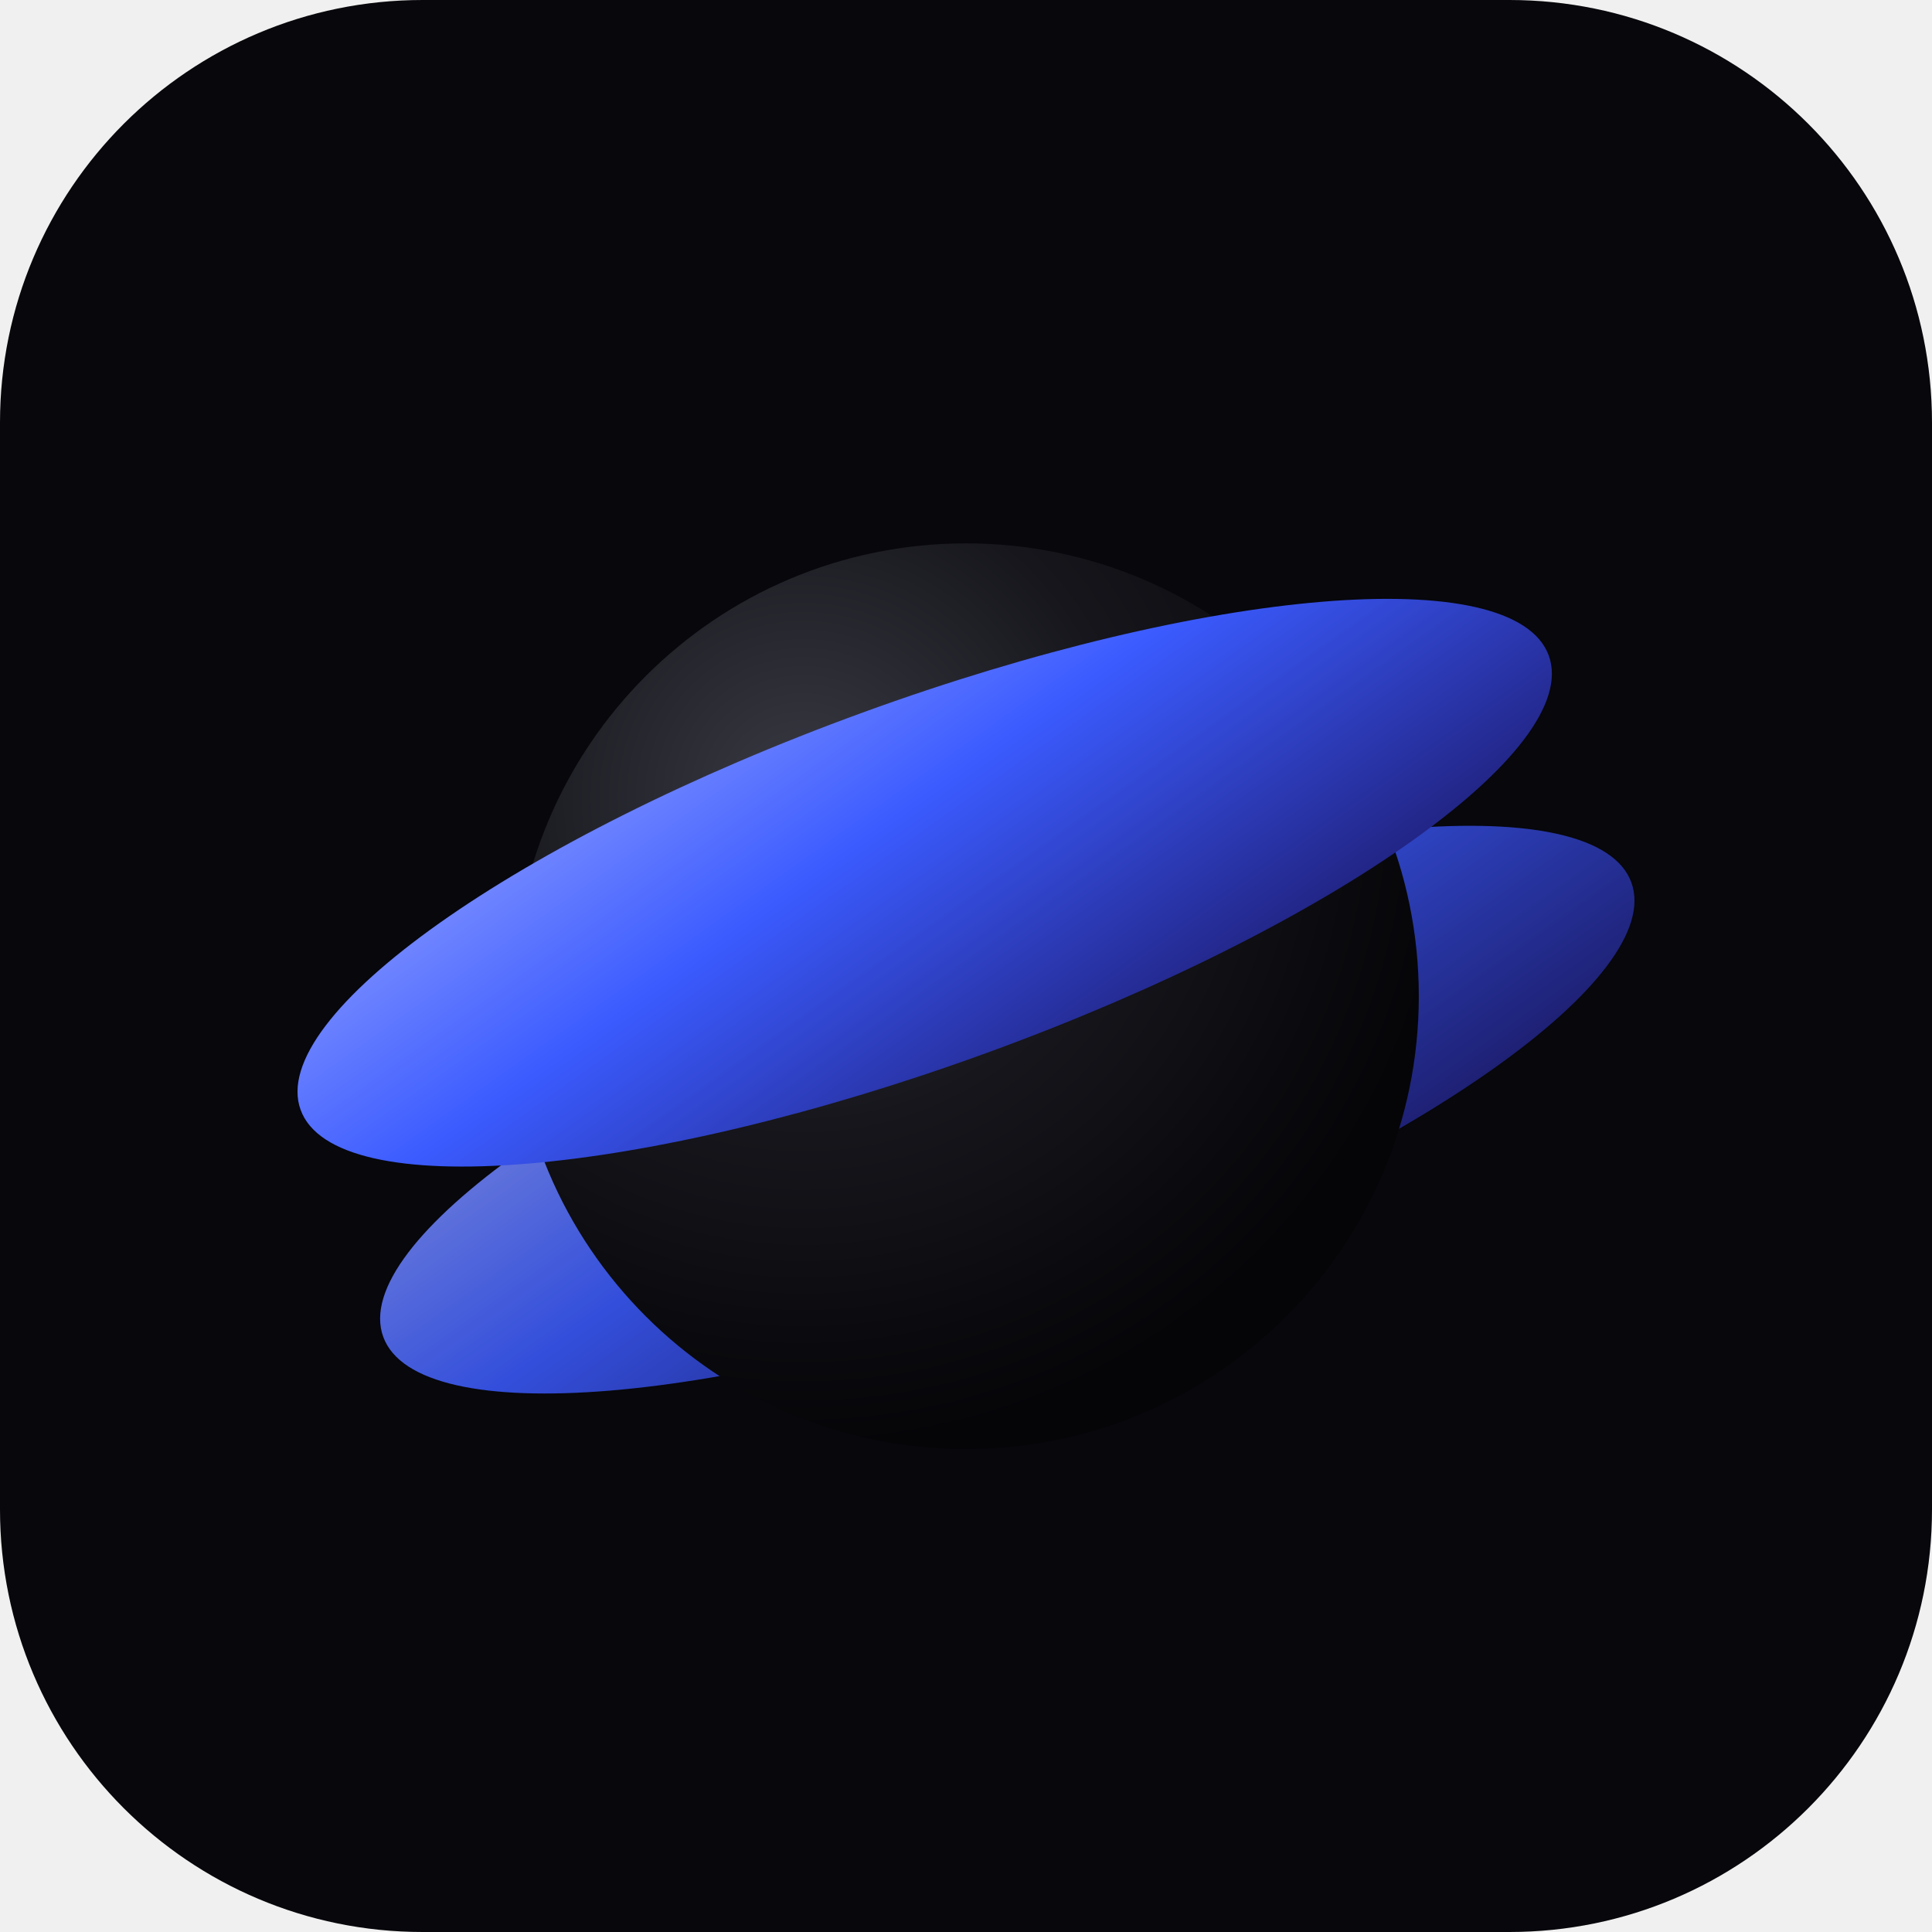
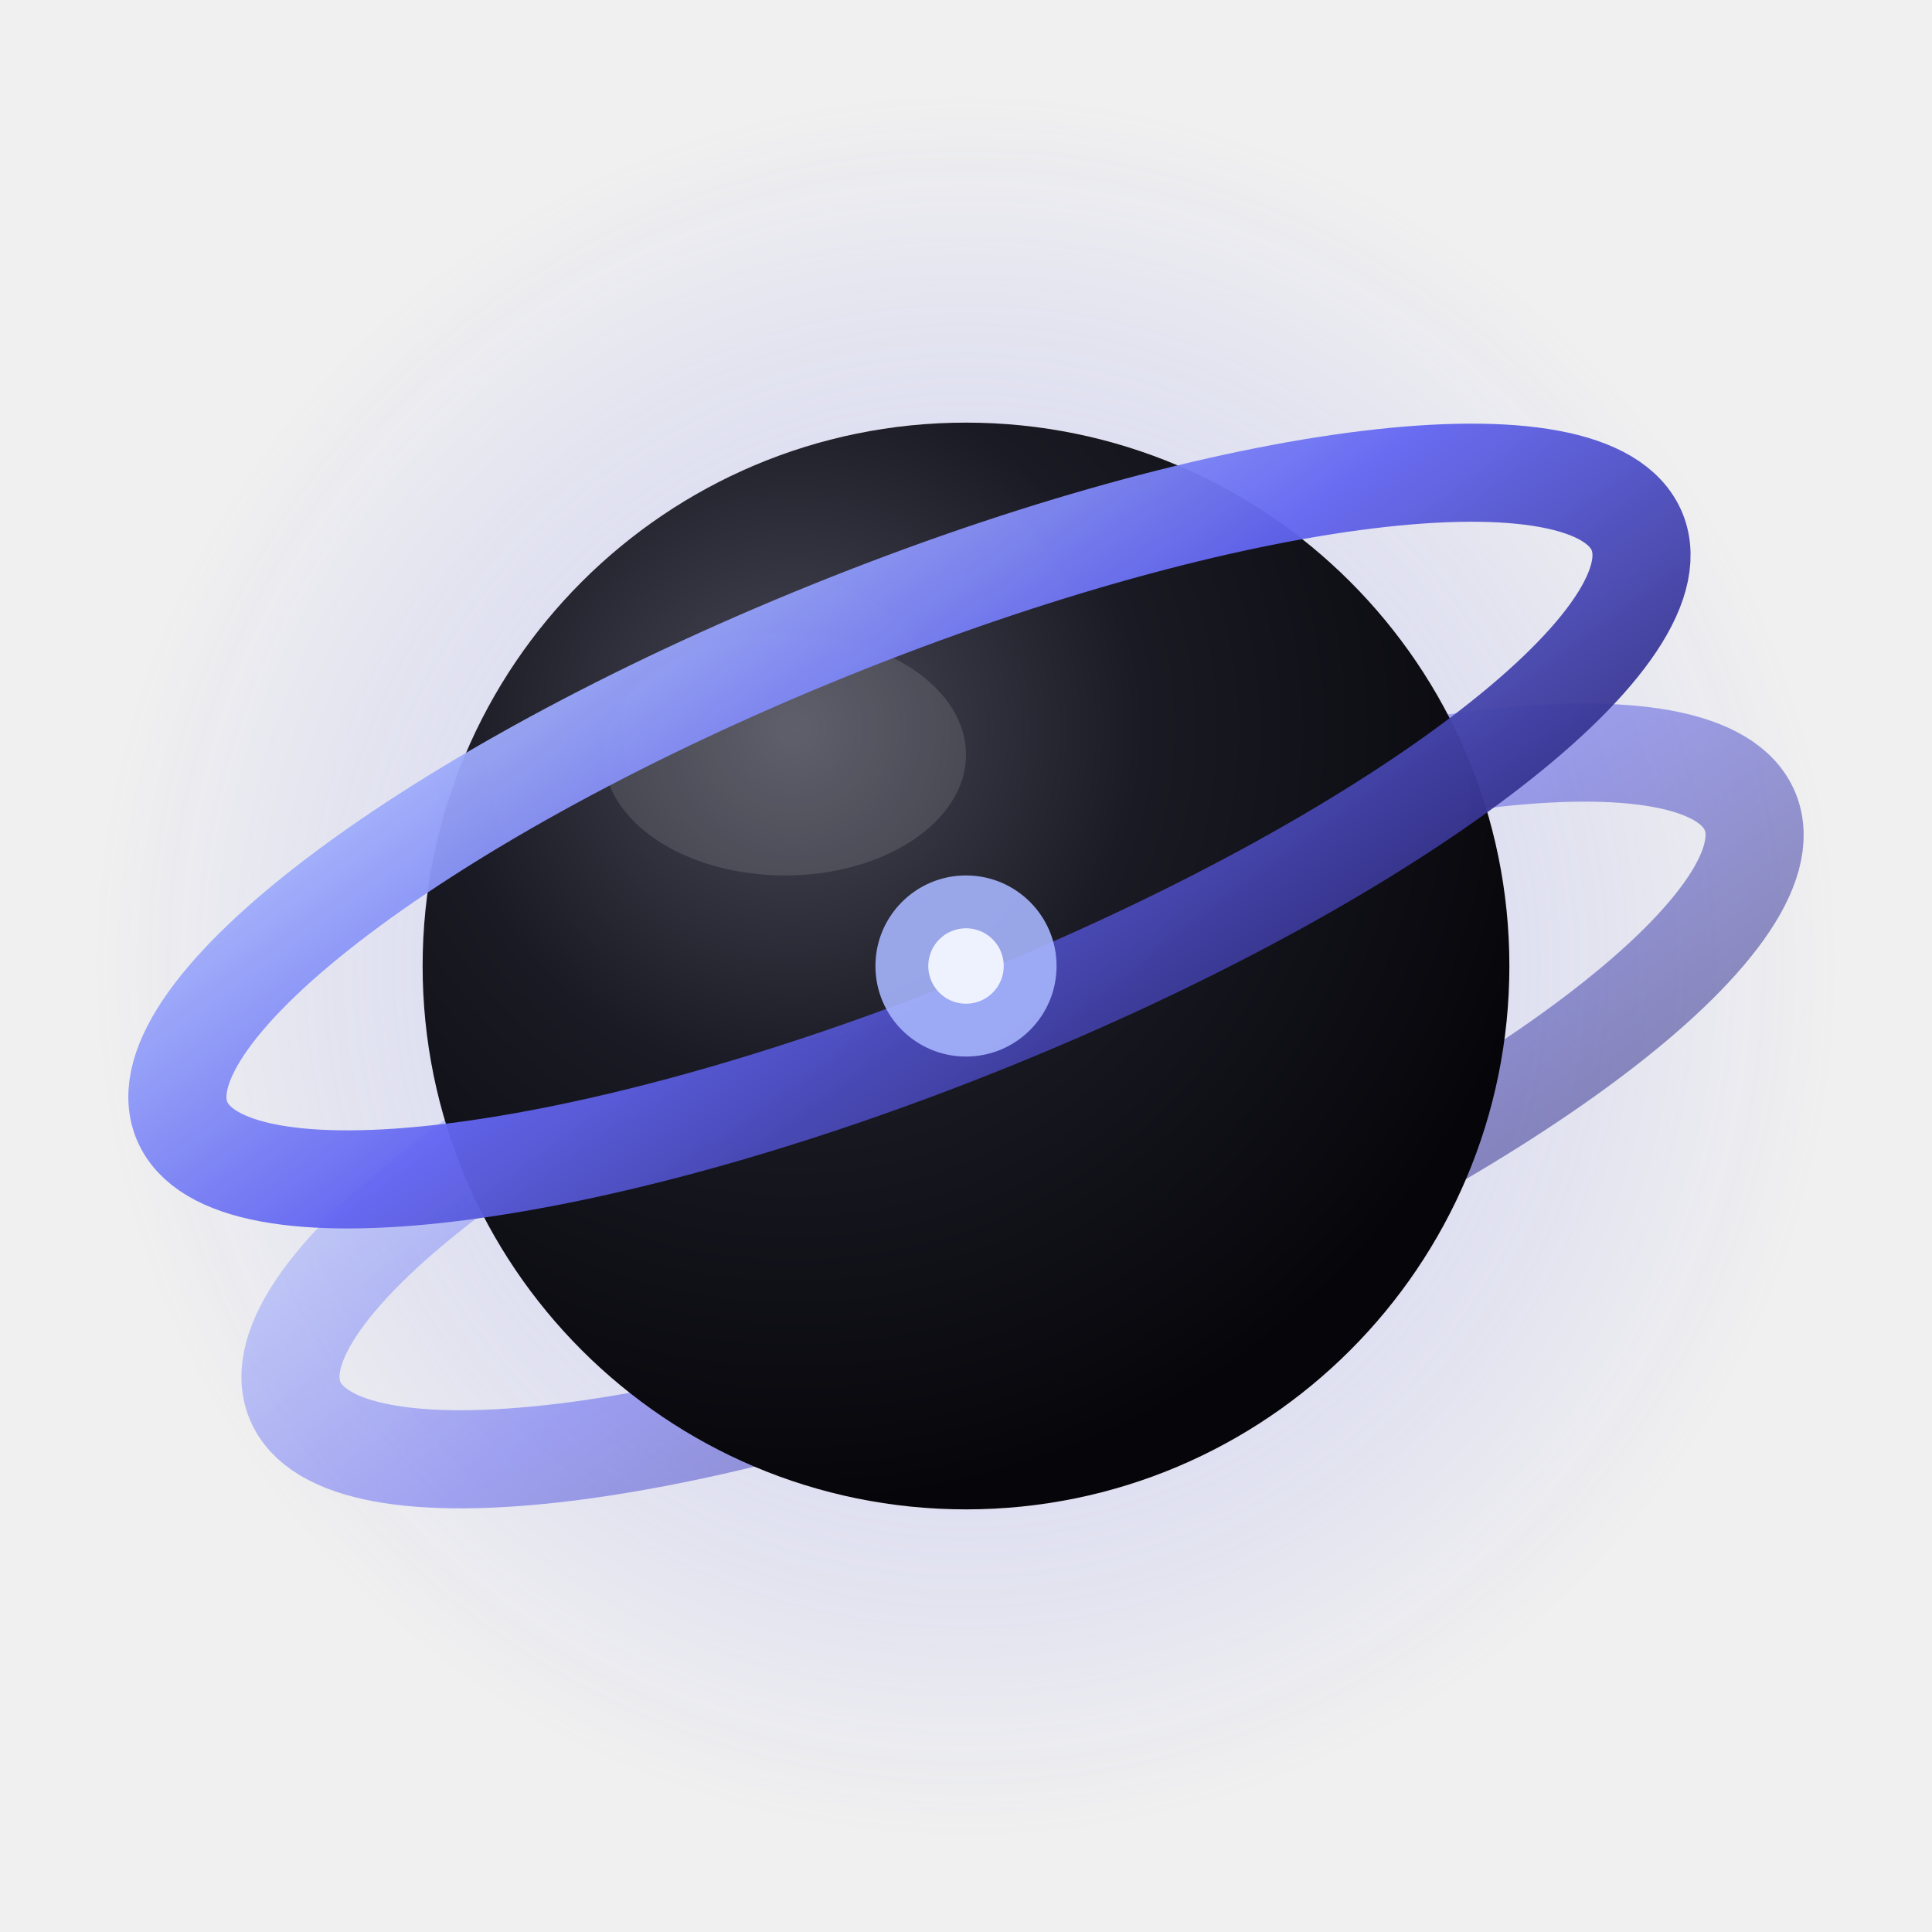
- <svg xmlns="http://www.w3.org/2000/svg" viewBox="0 0 128 128" width="128" height="128">
-   <rect width="128" height="128" rx="28" fill="#07070c" />
+ <svg xmlns="http://www.w3.org/2000/svg" viewBox="0 0 128 128" width="128" height="128" fill="none">
  <defs>
-     <linearGradient id="ring" x1="0%" y1="0%" x2="100%" y2="100%">
-       <stop offset="0%" stop-color="#8b9bff" />
-       <stop offset="40%" stop-color="#3b5bff" />
-       <stop offset="100%" stop-color="#1a1460" />
+     <linearGradient id="ringL" x1="8%" y1="0%" x2="100%" y2="100%">
+       <stop offset="0%" stop-color="#a5b4fc" />
+       <stop offset="45%" stop-color="#6366f1" />
+       <stop offset="100%" stop-color="#312e81" />
    </linearGradient>
-     <radialGradient id="sphere" cx="32%" cy="28%" r="72%">
-       <stop offset="0%" stop-color="#3a3a44" />
-       <stop offset="50%" stop-color="#16161c" />
-       <stop offset="100%" stop-color="#050508" />
+     <radialGradient id="sphereL" cx="34%" cy="28%" r="72%">
+       <stop offset="0%" stop-color="#4a4a58" />
+       <stop offset="45%" stop-color="#1a1a24" />
+       <stop offset="100%" stop-color="#06060a" />
+     </radialGradient>
+     <radialGradient id="glowL" cx="50%" cy="50%" r="50%">
+       <stop offset="0%" stop-color="#818cf8" stop-opacity="0.35" />
+       <stop offset="100%" stop-color="#6366f1" stop-opacity="0" />
    </radialGradient>
  </defs>
-   <g transform="translate(0 2)">
-     <ellipse cx="64" cy="72" rx="44" ry="12" fill="url(#ring)" transform="rotate(-20 64 64)" opacity="0.85" />
-     <circle cx="64" cy="64" r="30" fill="url(#sphere)" />
-     <ellipse cx="64" cy="56" rx="44" ry="12" fill="url(#ring)" transform="rotate(-20 64 64)" />
-   </g>
+   <circle cx="64" cy="64" r="58" fill="url(#glowL)" />
+   <ellipse cx="64" cy="74" rx="52" ry="14" fill="none" stroke="url(#ringL)" stroke-width="6.5" transform="rotate(-22 64 64)" opacity="0.55" />
+   <circle cx="64" cy="64" r="36" fill="url(#sphereL)" />
+   <ellipse cx="52" cy="50" rx="12" ry="8" fill="#ffffff" opacity="0.12" />
+   <ellipse cx="64" cy="54" rx="52" ry="14" fill="none" stroke="url(#ringL)" stroke-width="6.5" transform="rotate(-22 64 64)" opacity="0.95" />
+   <circle cx="64" cy="64" r="6" fill="#a5b4fc" opacity="0.9" />
+   <circle cx="64" cy="64" r="2.5" fill="#eef2ff" />
</svg>
